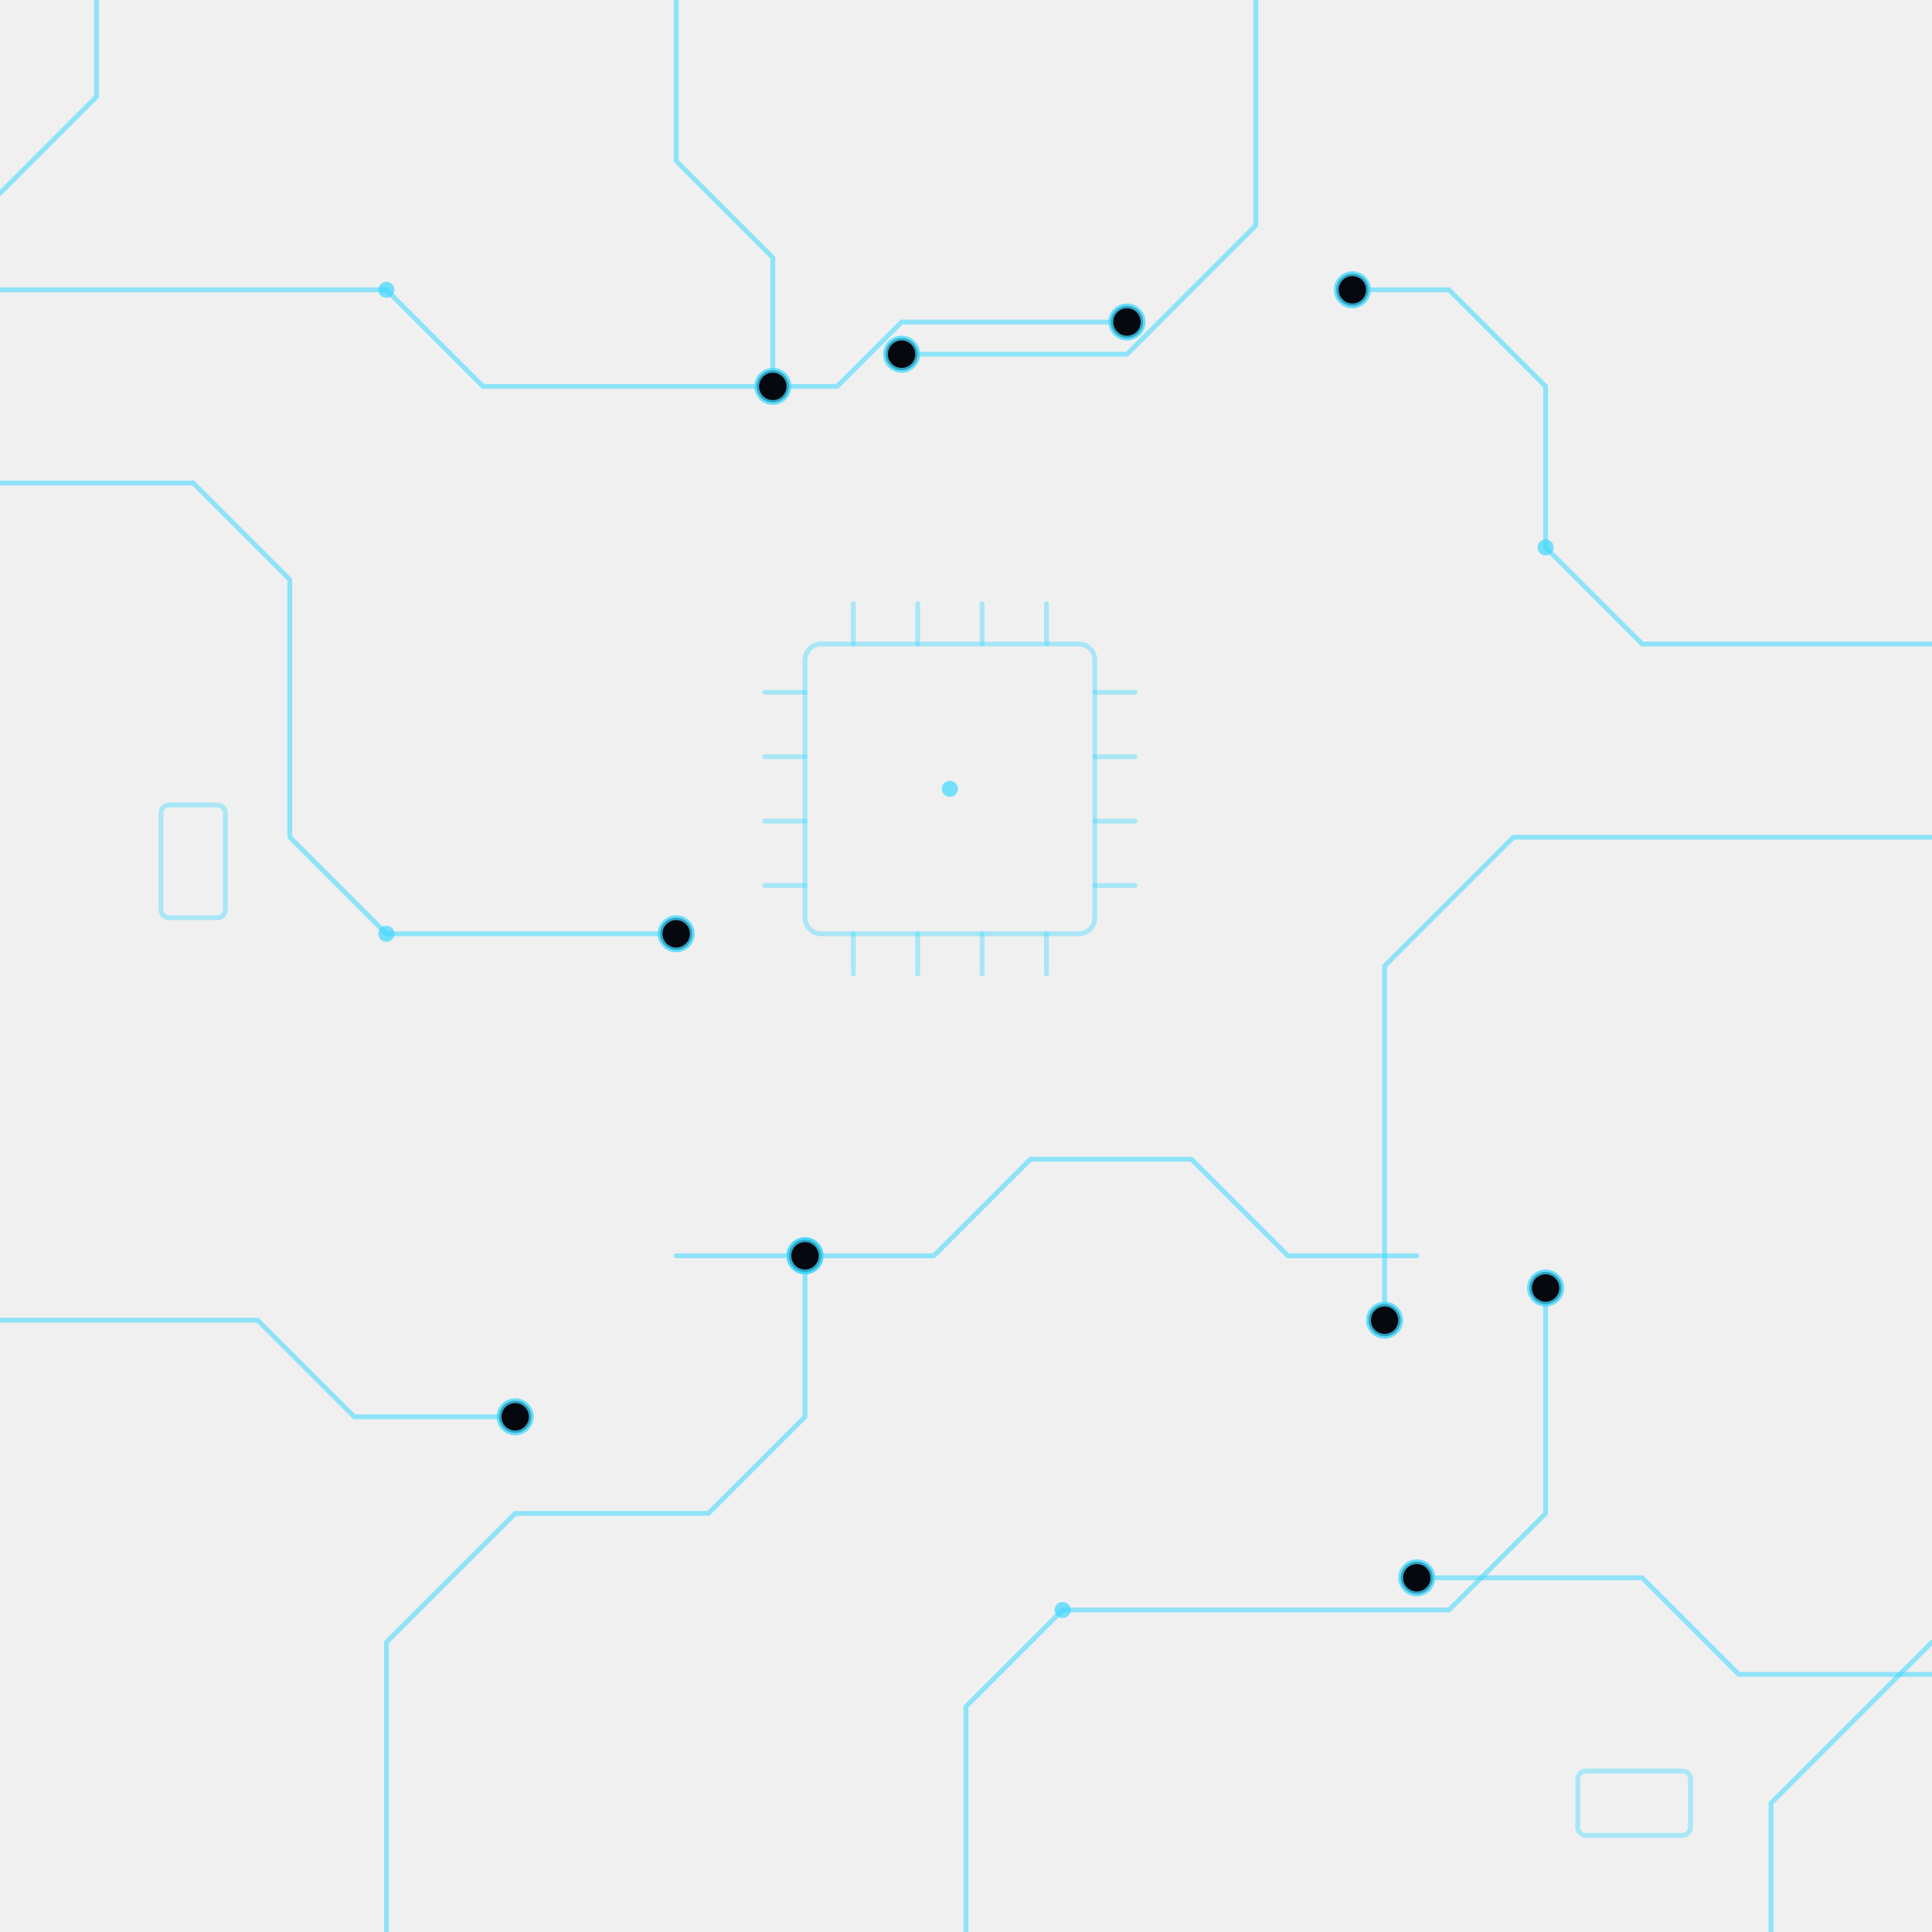
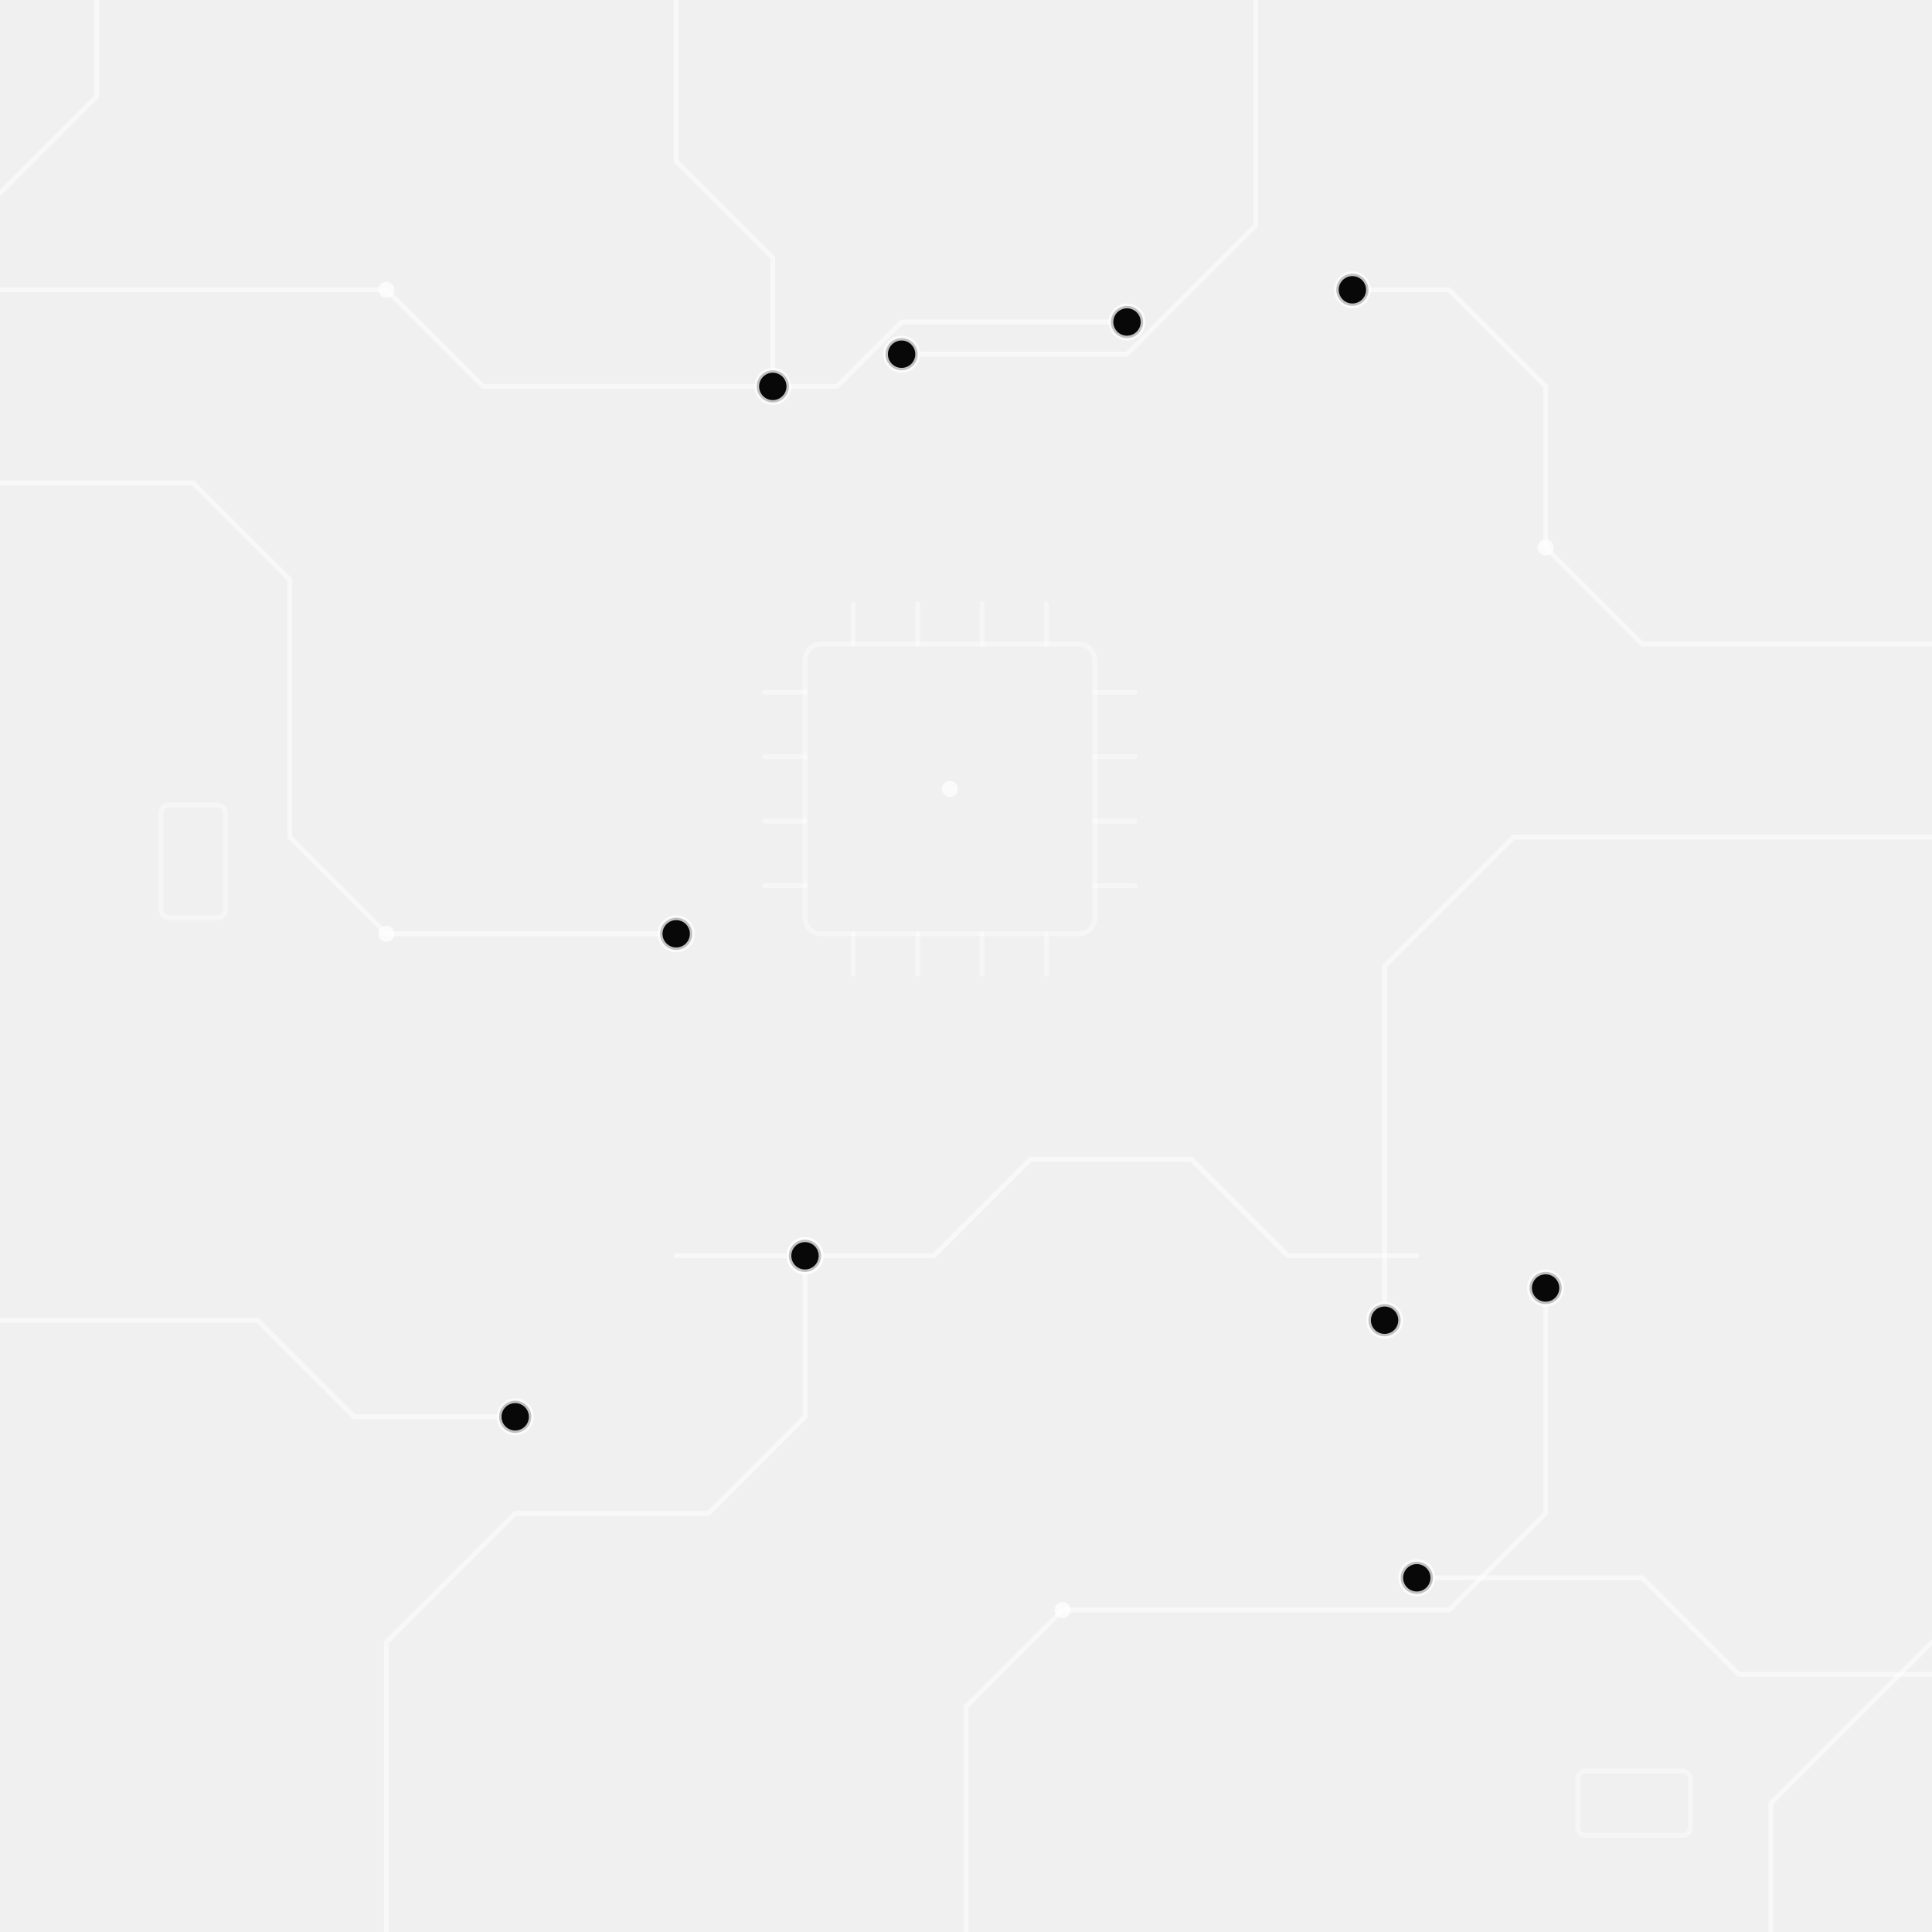
- <svg xmlns="http://www.w3.org/2000/svg" width="480" height="480" viewBox="0 0 480 480" fill="none" stroke="#3fd8ff" stroke-width="1.2" stroke-linecap="round" stroke-linejoin="round">
+ <svg xmlns="http://www.w3.org/2000/svg" width="480" height="480" viewBox="0 0 480 480" fill="none" stroke="#ffffff" stroke-width="1.2" stroke-linecap="round" stroke-linejoin="round">
  <g stroke-opacity=".55">
    <path d="M0 72h96l24 24h88l16-16h56" />
    <path d="M0 120h48l24 24v64l24 24h72" />
    <path d="M168 0v40l24 24v32" />
    <path d="M312 0v56l-32 32h-56" />
    <path d="M480 160h-72l-24-24v-40l-24-24h-24" />
    <path d="M480 208h-104l-32 32v88" />
    <path d="M240 480v-56l24-24h96l24-24v-56" />
    <path d="M96 480v-72l32-32h48l24-24v-40" />
    <path d="M0 328h64l24 24h40" />
    <path d="M480 416h-48l-24-24h-56" />
    <path d="M168 312h64l24-24h40l24 24h32" />
    <path d="M24 0v24l-24 24" />
    <path d="M440 480v-32l40-40" />
  </g>
-   <g stroke-opacity=".75" fill="#05080f">
+   <g stroke-opacity=".75" fill="#080808">
    <circle cx="280" cy="80" r="4" />
    <circle cx="168" cy="232" r="4" />
    <circle cx="192" cy="96" r="4" />
    <circle cx="224" cy="88" r="4" />
    <circle cx="336" cy="72" r="4" />
    <circle cx="344" cy="328" r="4" />
    <circle cx="200" cy="312" r="4" />
    <circle cx="128" cy="352" r="4" />
    <circle cx="352" cy="392" r="4" />
    <circle cx="384" cy="320" r="4" />
    <circle cx="200" cy="312" r="4" />
  </g>
  <g stroke-opacity=".4">
    <rect x="200" y="160" width="72" height="72" rx="4" />
    <path d="M212 160v-10M228 160v-10M244 160v-10M260 160v-10M212 232v10M228 232v10M244 232v10M260 232v10M200 172h-10M200 188h-10M200 204h-10M200 220h-10M272 172h10M272 188h10M272 204h10M272 220h10" />
    <rect x="392" y="440" width="28" height="16" rx="2" />
    <rect x="40" y="200" width="16" height="28" rx="2" />
  </g>
-   <g fill="#3fd8ff" stroke="none" fill-opacity=".7">
+   <g fill="#ffffff" stroke="none" fill-opacity=".7">
    <circle cx="236" cy="196" r="2" />
    <circle cx="96" cy="72" r="2" />
    <circle cx="96" cy="232" r="2" />
    <circle cx="384" cy="136" r="2" />
    <circle cx="264" cy="400" r="2" />
  </g>
</svg>
